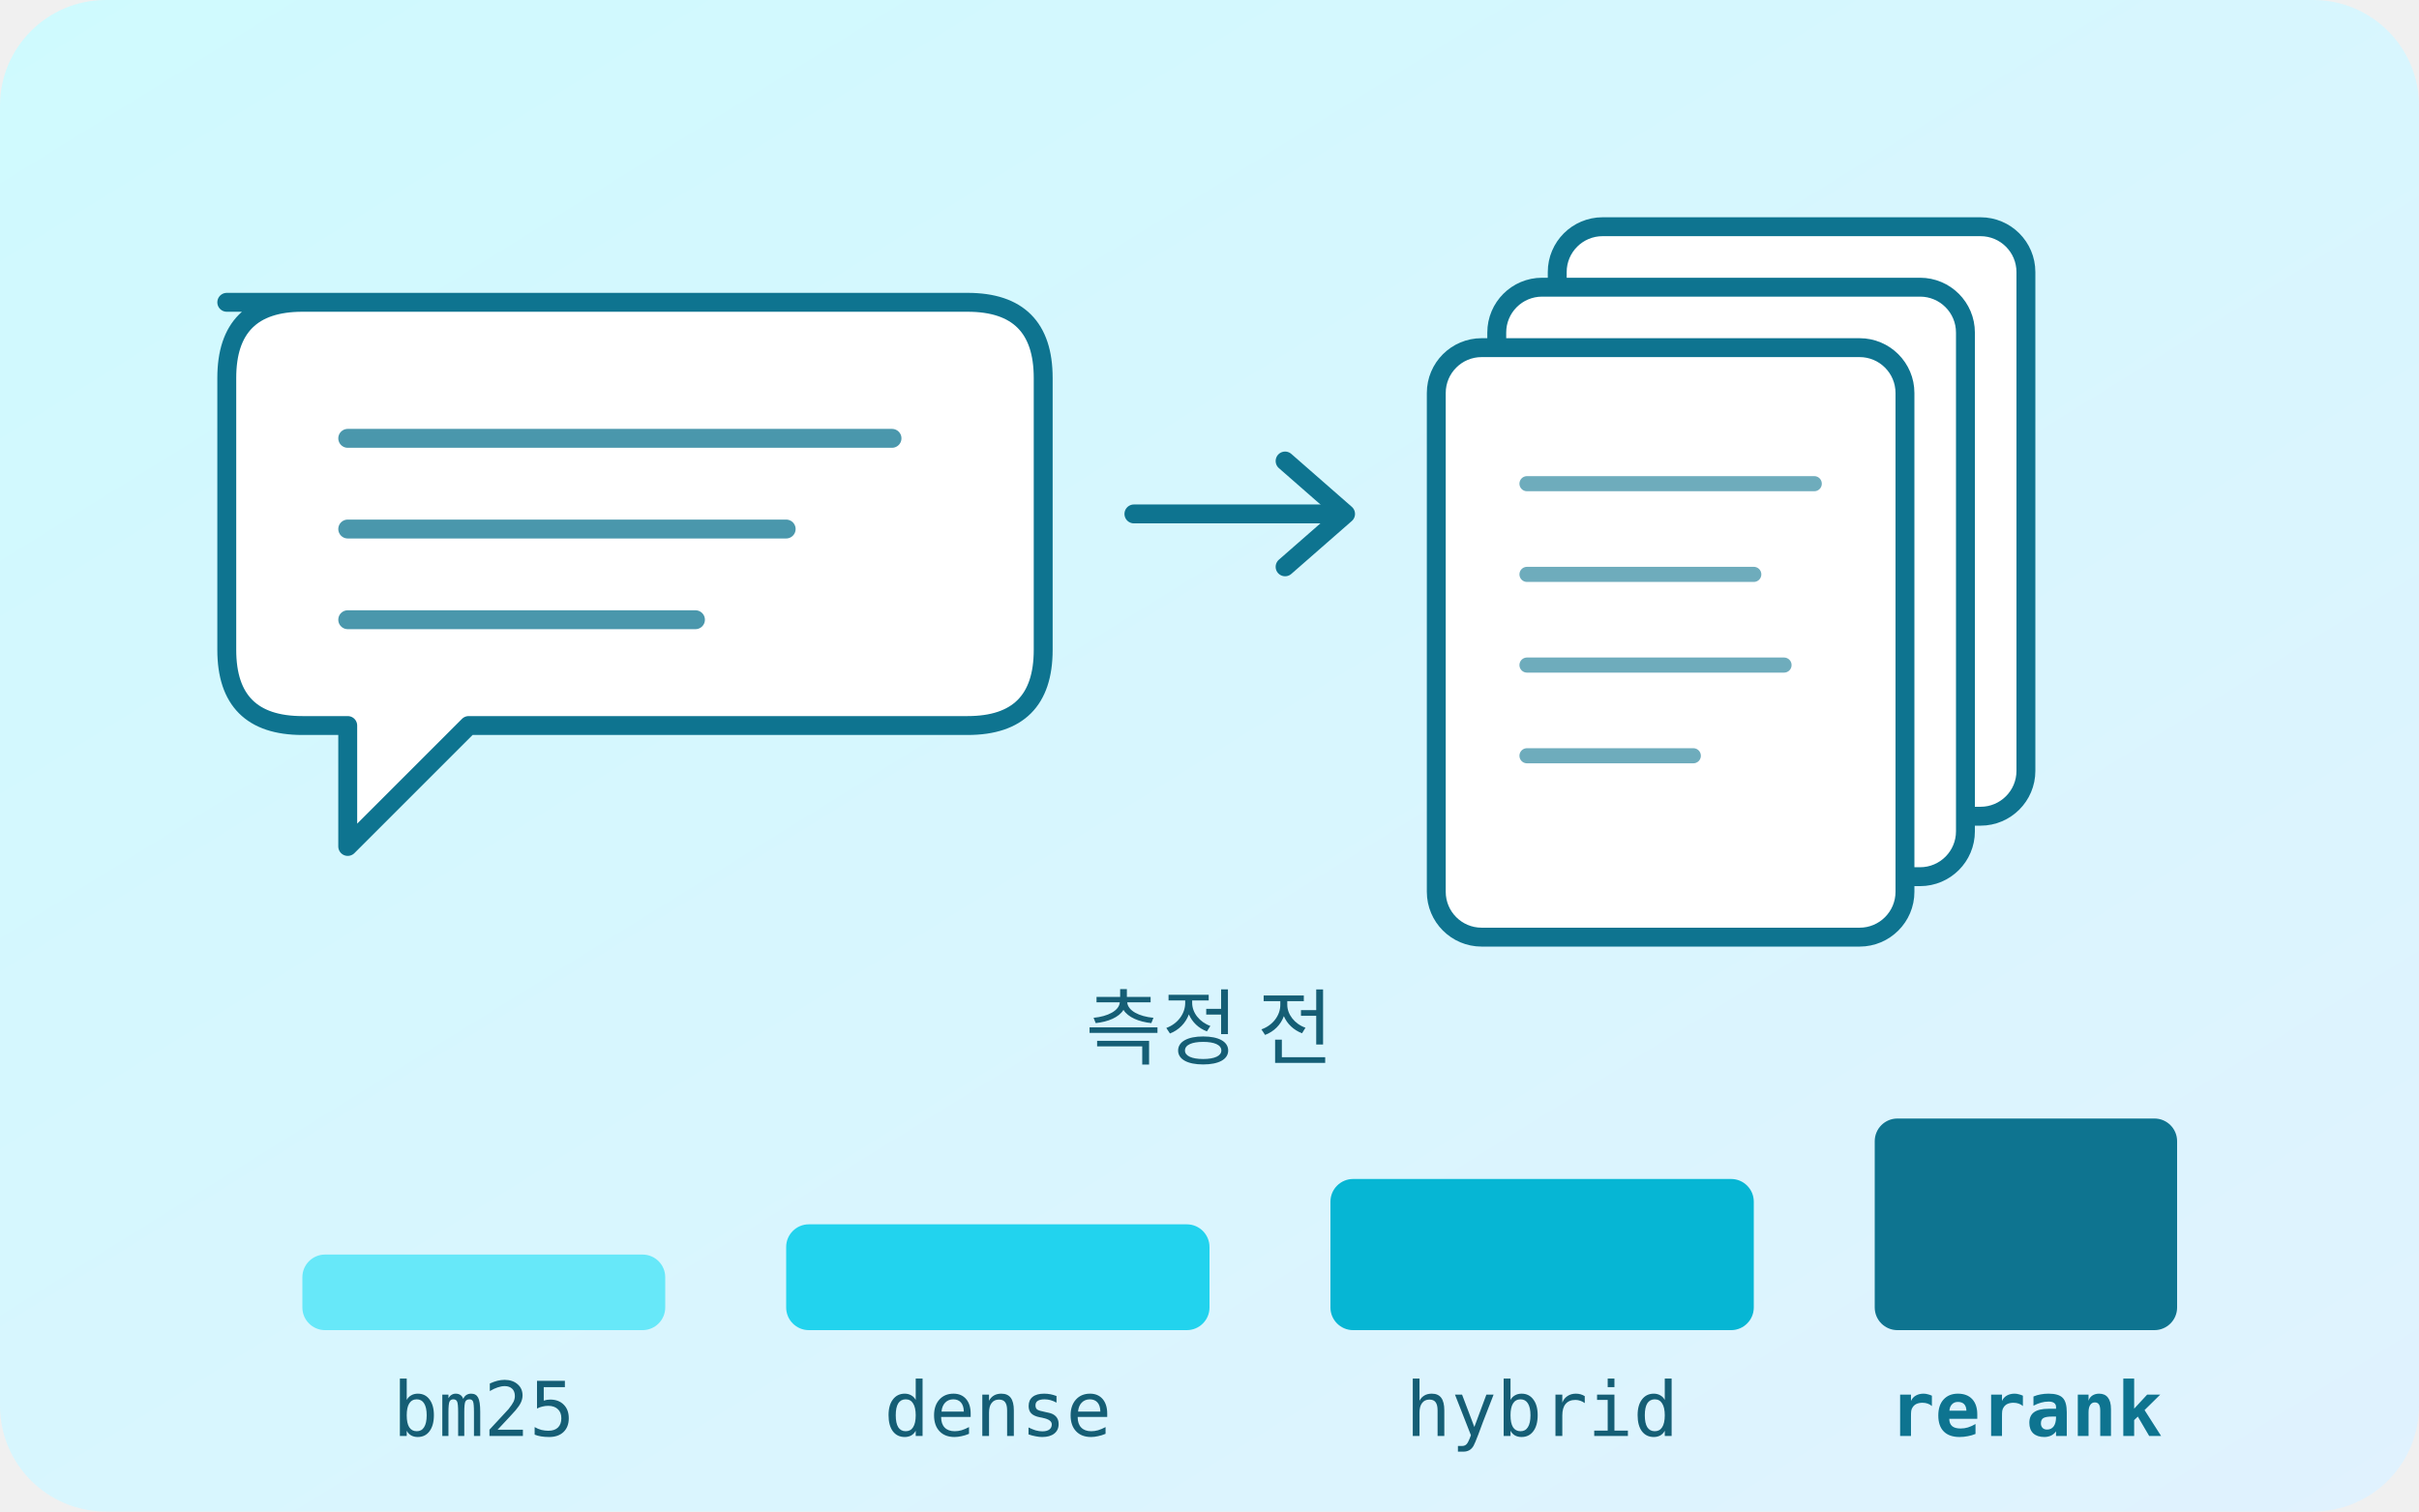
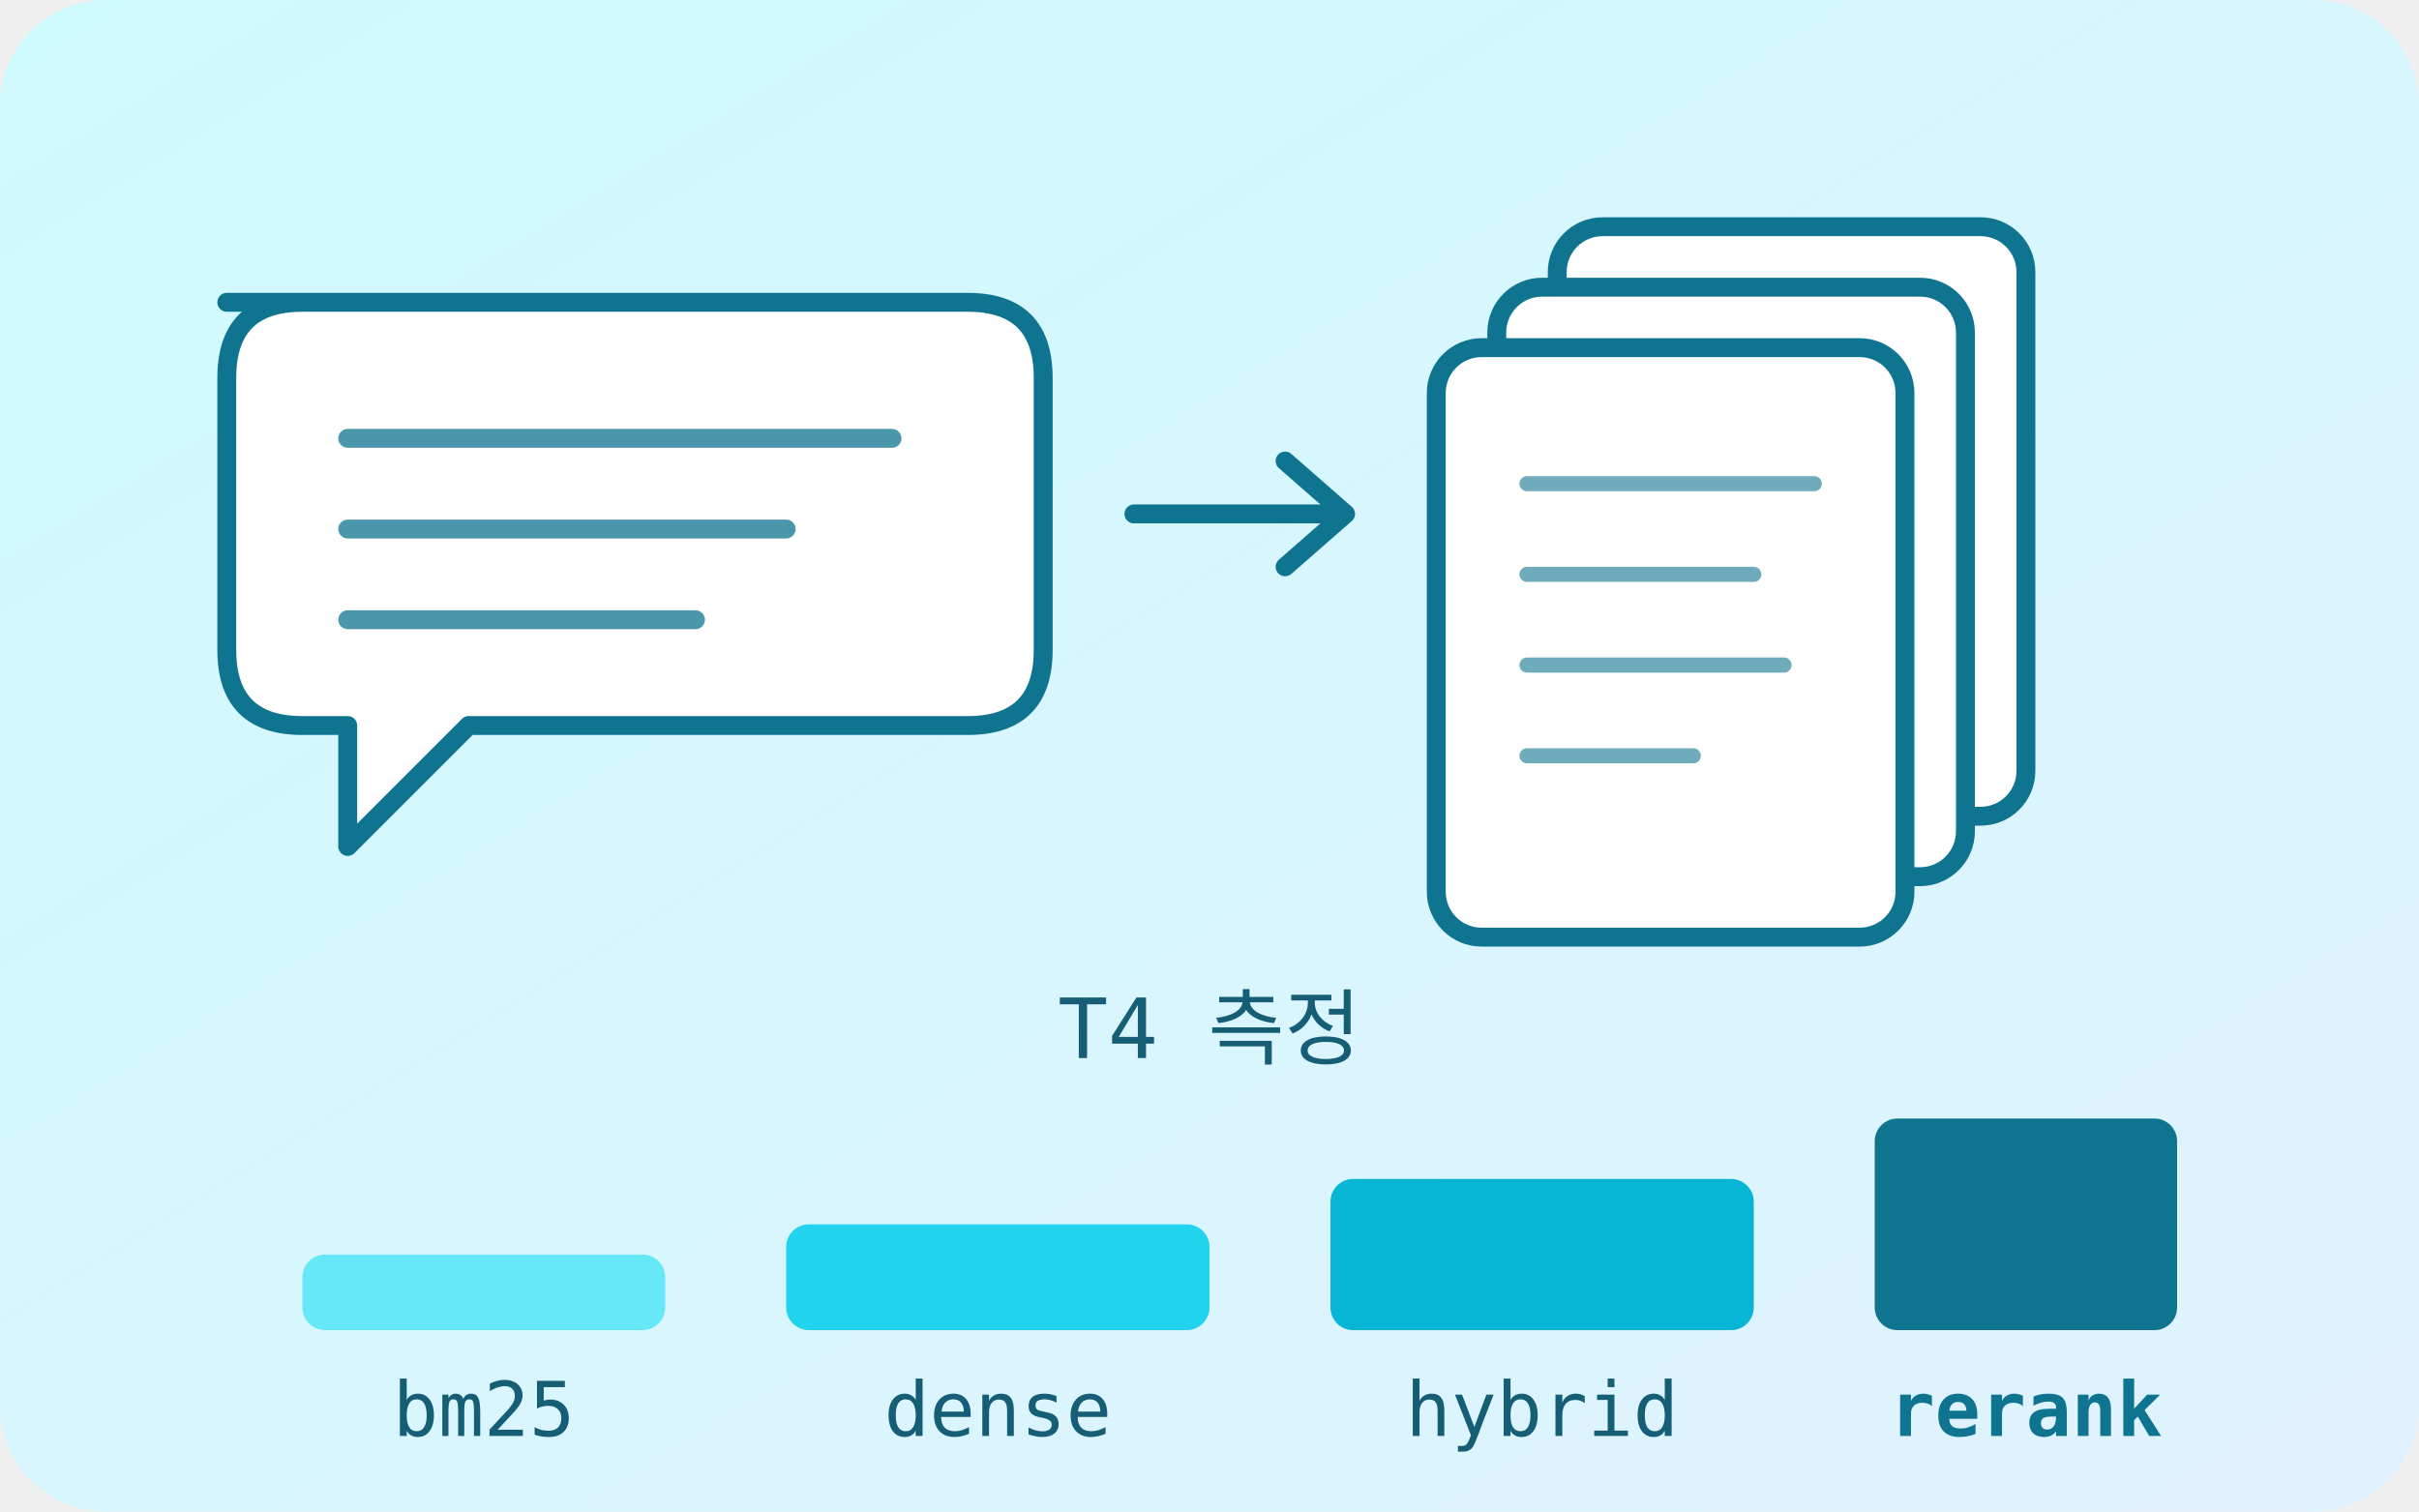
<svg xmlns="http://www.w3.org/2000/svg" viewBox="0 0 320 200" width="320" height="200" role="img" aria-label="민원 RAG 검색 실험">
  <defs>
    <linearGradient id="mwr-bg" x1="0" y1="0" x2="1" y2="1">
      <stop offset="0" stop-color="#cffafe" />
      <stop offset="1" stop-color="#e0f2fe" />
    </linearGradient>
  </defs>
  <rect width="320" height="200" rx="14" fill="url(#mwr-bg)" />
  <g fill="#ffffff" stroke="#0e7490" stroke-width="2.5" stroke-linejoin="round">
    <path d="M30 40 H128 Q138 40 138 50 V86 Q138 96 128 96 H62 L46 112 V96 H40 Q30 96 30 86 V50 Q30 40 40 40 Z" />
  </g>
  <g stroke="#0e7490" stroke-width="2.5" stroke-linecap="round" opacity="0.75">
    <path d="M46 58 H118" />
    <path d="M46 70 H104" />
    <path d="M46 82 H92" />
  </g>
  <path d="M150 68 H176" stroke="#0e7490" stroke-width="2.5" stroke-linecap="round" />
  <path d="M170 61 L178 68 L170 75" fill="none" stroke="#0e7490" stroke-width="2.5" stroke-linecap="round" stroke-linejoin="round" />
  <g fill="#ffffff" stroke="#0e7490" stroke-width="2.5" stroke-linejoin="round">
    <rect x="206" y="30" width="62" height="78" rx="6" />
    <rect x="198" y="38" width="62" height="78" rx="6" />
    <rect x="190" y="46" width="62" height="78" rx="6" />
  </g>
  <g stroke="#0e7490" stroke-width="2" stroke-linecap="round" opacity="0.6">
    <path d="M202 64 H240" />
    <path d="M202 76 H232" />
    <path d="M202 88 H236" />
    <path d="M202 100 H224" />
  </g>
  <g>
    <rect x="40" y="166" width="48" height="10" rx="3" fill="#67e8f9" />
    <rect x="104" y="162" width="56" height="14" rx="3" fill="#22d3ee" />
    <rect x="176" y="156" width="56" height="20" rx="3" fill="#06b6d4" />
    <rect x="248" y="148" width="40" height="28" rx="3" fill="#0e7490" />
  </g>
  <g font-family="ui-monospace, monospace" font-size="10" text-anchor="middle" fill="#155e75">
    <text x="64" y="190">bm25</text>
    <text x="132" y="190">dense</text>
    <text x="204" y="190">hybrid</text>
    <text x="268" y="190" font-weight="700" fill="#0e7490">rerank</text>
  </g>
-   <text x="160" y="140" font-family="ui-monospace, monospace" font-size="11" text-anchor="middle" fill="#155e75">측정 전</text>
+   <text x="160" y="140" font-family="ui-monospace, monospace" font-size="11" text-anchor="middle" fill="#155e75">T4 측정</text>
</svg>
